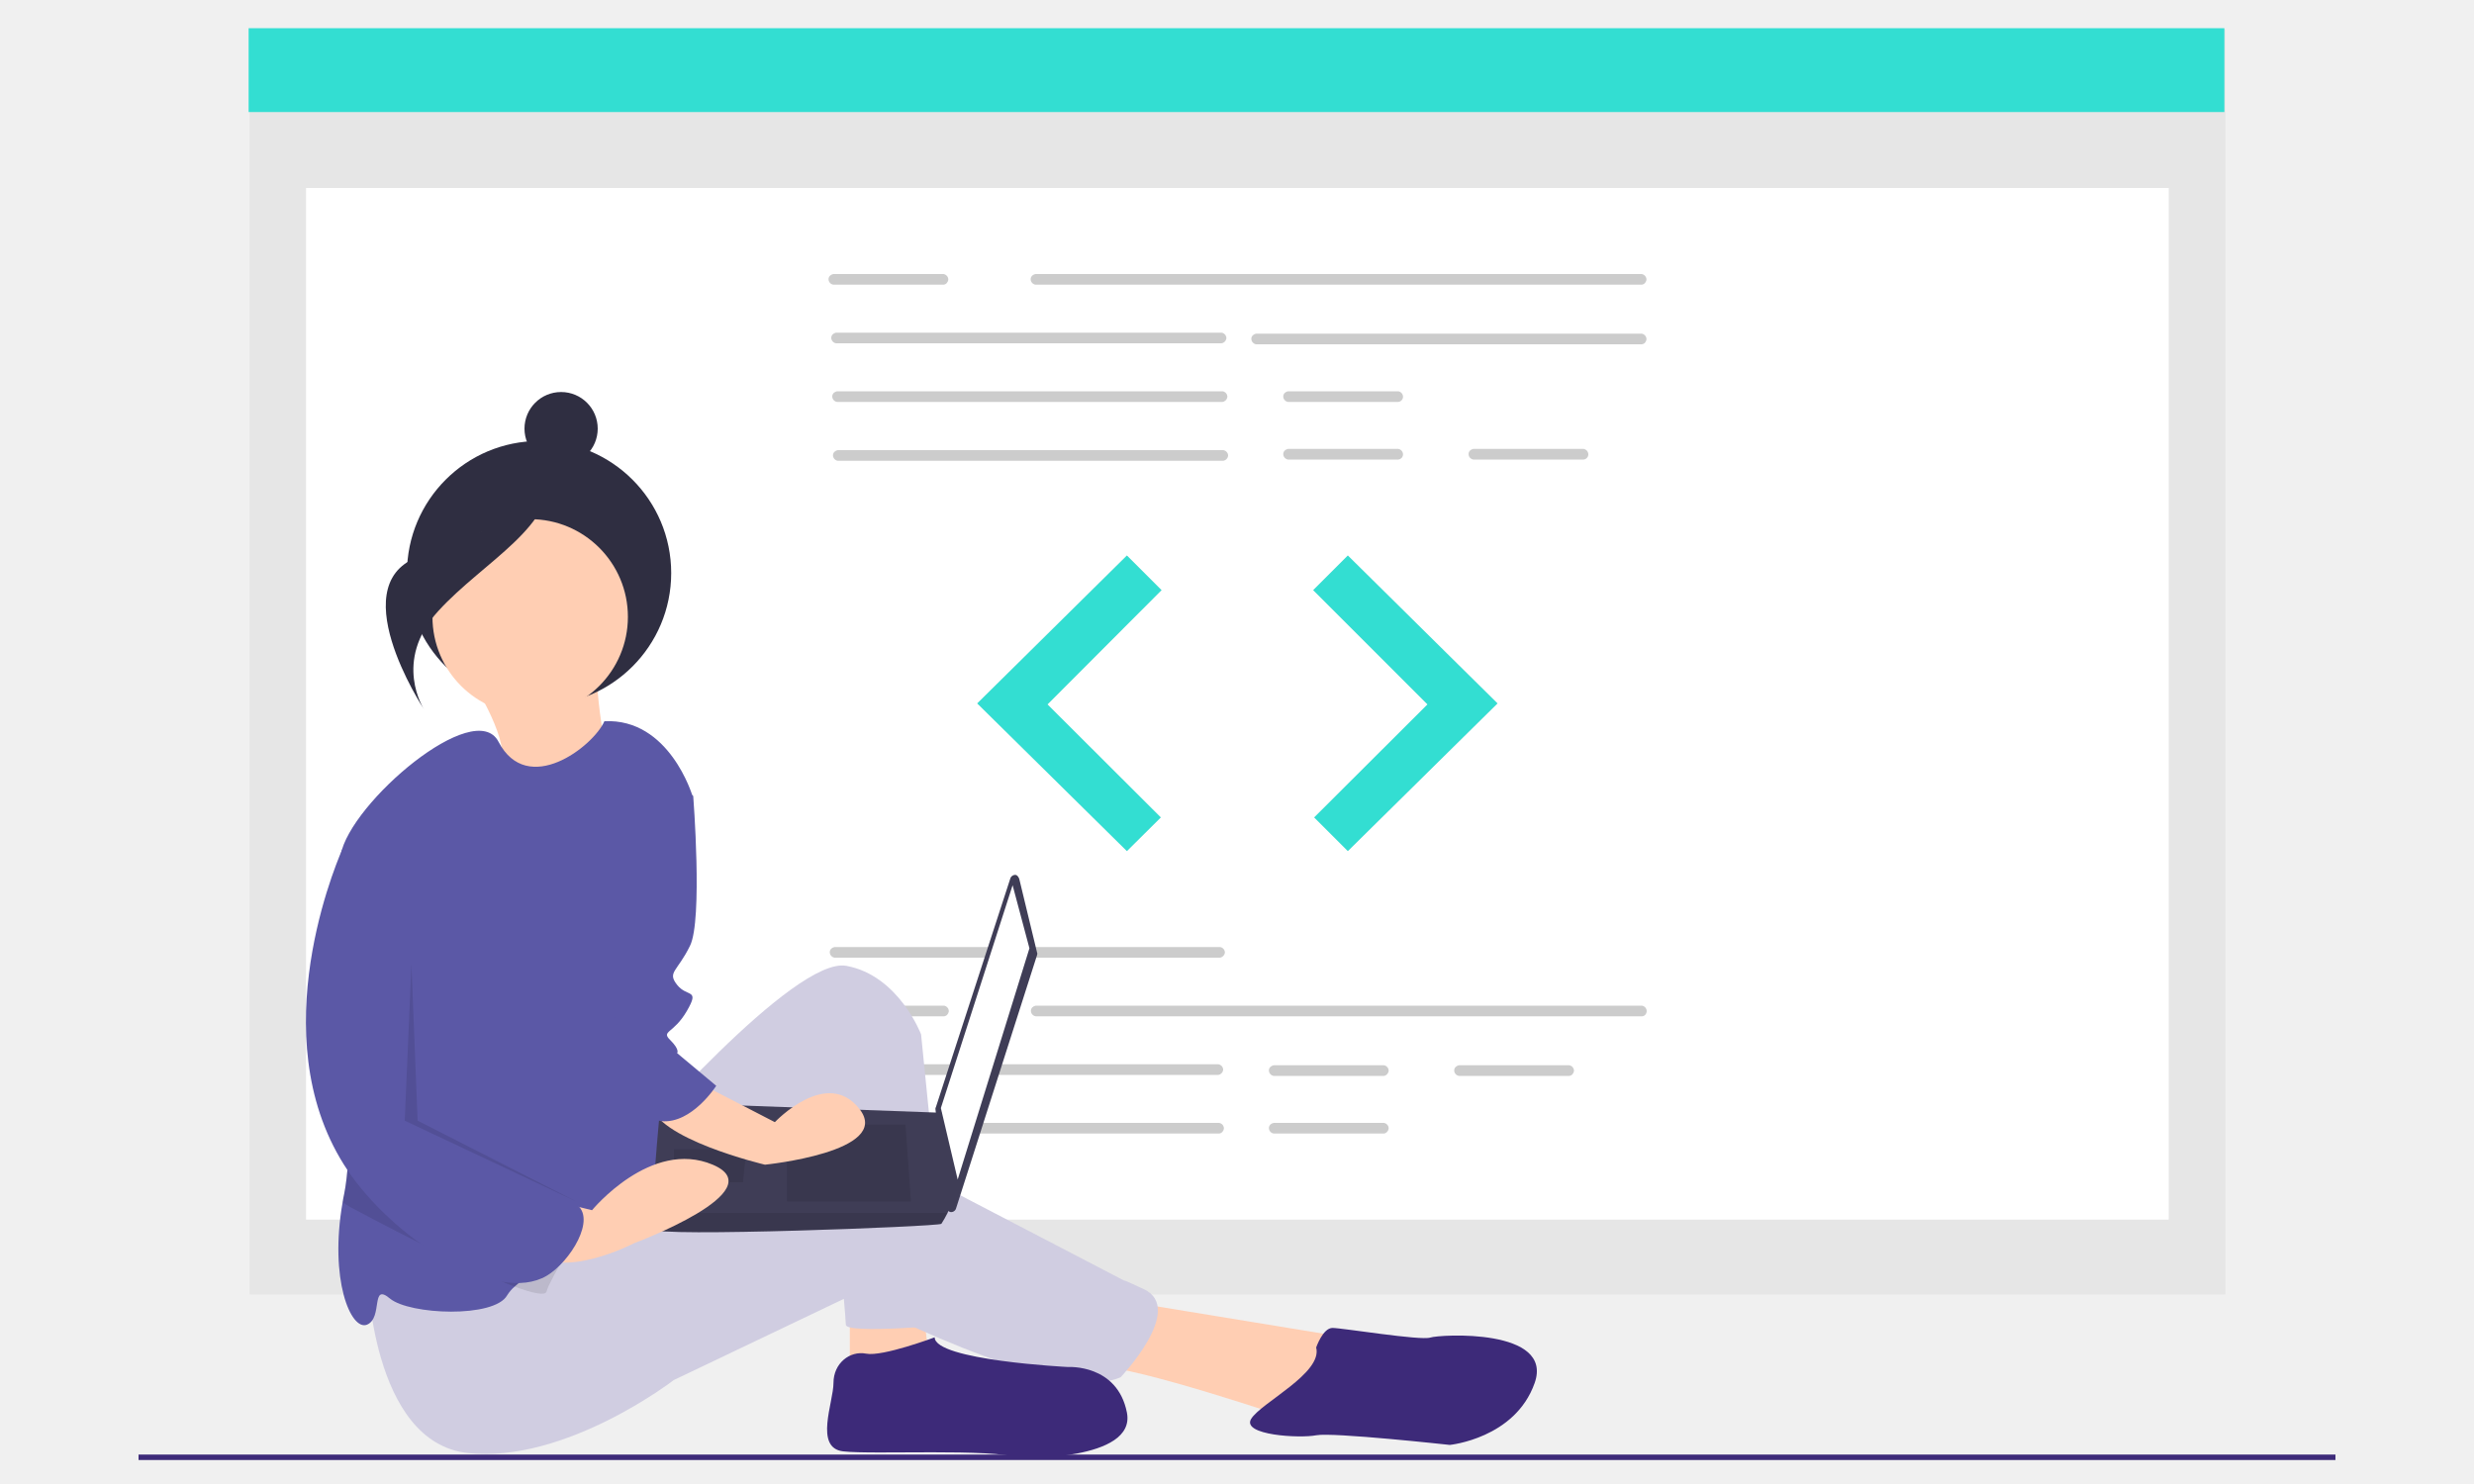
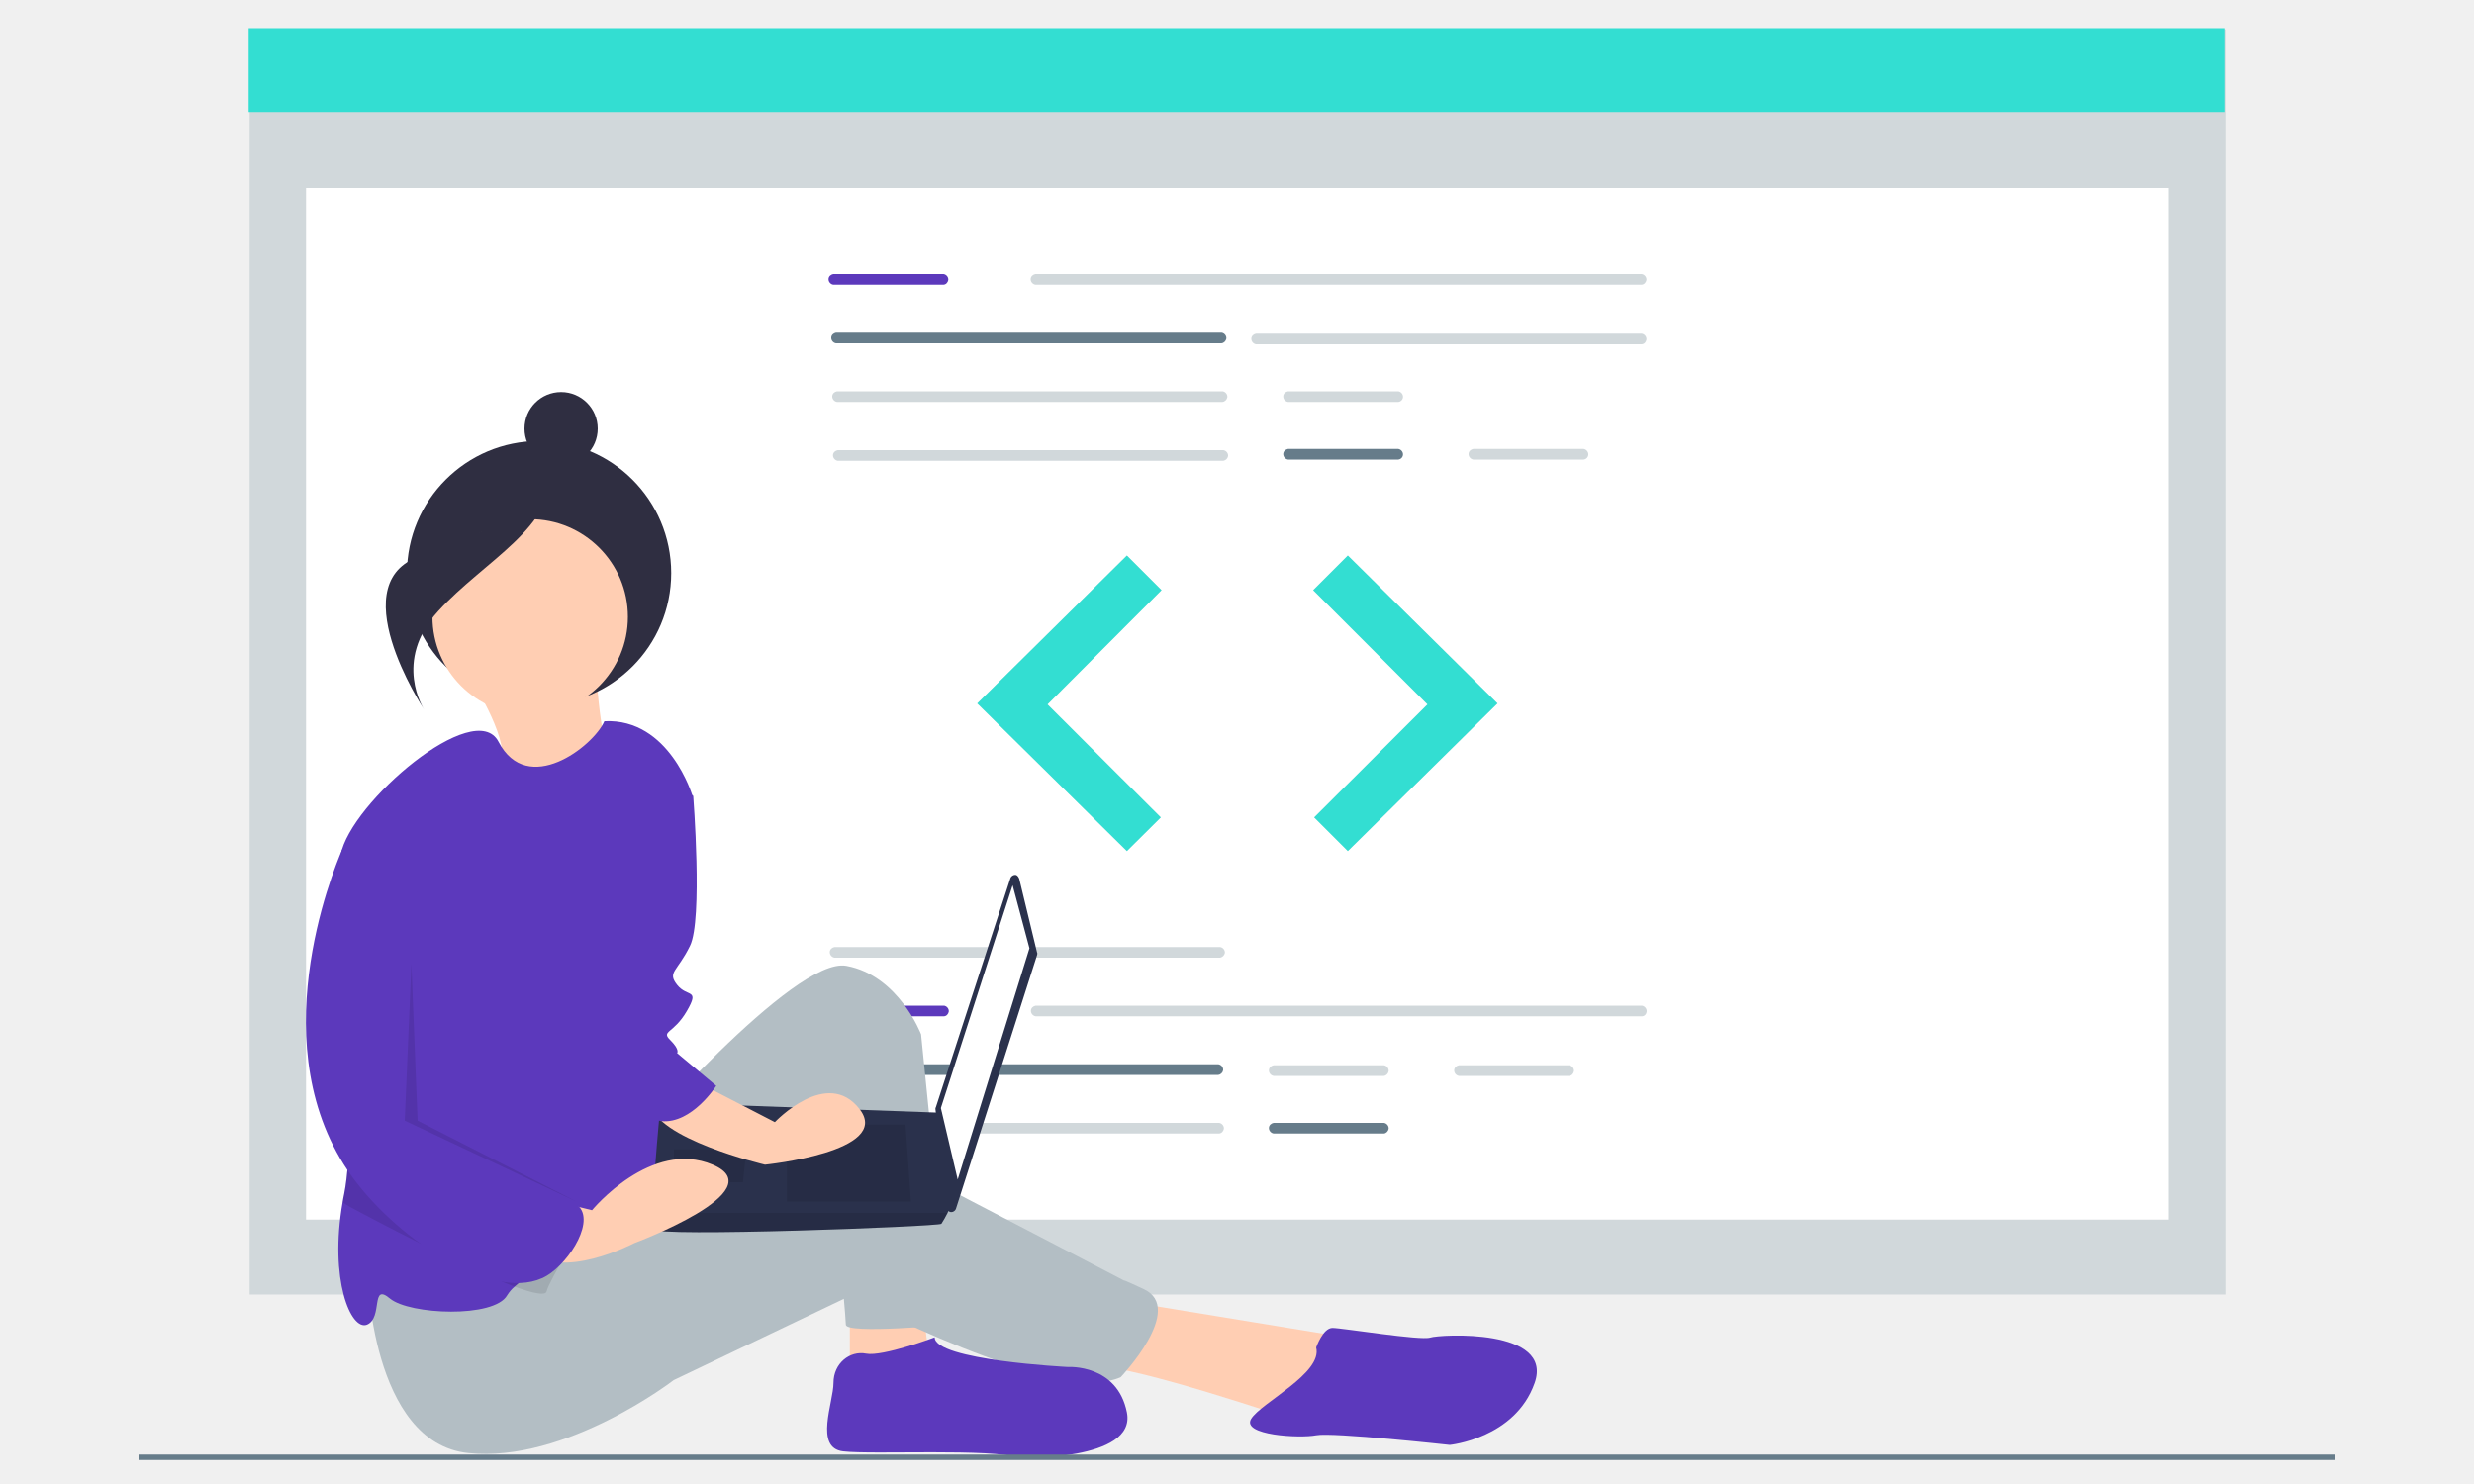
<svg xmlns="http://www.w3.org/2000/svg" version="1.1" id="e4e5ac1e-f7c3-49db-bea6-73c2d2e1dfe0" x="0px" y="0px" viewBox="0 0 1000 600" style="enable-background:new 0 0 1000 600;" xml:space="preserve">
  <style type="text/css">
- 	.st0{fill:#E6E6E6;}
+ 	.st0{fill:#D1D8DB;}
	.st1{fill:#FFFFFF;}
	.st2{fill:#33DED2;}
- 	.st3{fill:#CCCCCC;}
- 	.st4{fill:#FFCEB3;}
- 	.st5{fill:#2F2E41;}
- 	.st6{fill:#D0CDE1;}
- 	.st7{fill:#5B58A6;}
- 	.st8{fill:#3D2A79;}
- 	.st9{fill:#3F3D56;}
+ 	.st3{fill:#667C8A;}
+ 	.st4{fill:#5C39BC;}
+ 	.st5{fill:#E6E6E6;}
+ 	.st6{fill:#FFCEB3;}
+ 	.st7{fill:#2F2E41;}
+ 	.st8{fill:#B3BEC4;}
+ 	.st9{fill:#2A314C;}
	.st10{opacity:0.1;enable-background:new    ;}
</style>
  <rect x="100.9" y="11.9" class="st0" width="798.6" height="511.5" />
  <rect x="123.7" y="76" class="st1" width="752.9" height="417.1" />
  <rect x="100.5" y="11.4" class="st2" width="798.6" height="33.9" />
-   <path class="st3" d="M663.6,115.1H418.5c-1.2-0.2-2-1.3-1.9-2.4c0.1-1,0.9-1.7,1.9-1.9h245.1c1.2,0.2,2,1.3,1.9,2.4  C665.3,114.2,664.6,115,663.6,115.1z" />
+   <path class="st0" d="M663.6,115.1H418.5c-1.2-0.2-2-1.3-1.9-2.4c0.1-1,0.9-1.7,1.9-1.9h245.1c1.2,0.2,2,1.3,1.9,2.4  C665.3,114.2,664.6,115,663.6,115.1z" />
  <path class="st3" d="M493.7,138.8H337.9c-1.2-0.2-2-1.3-1.9-2.4c0.1-1,0.9-1.7,1.9-1.9h155.9c1.2,0.2,2,1.3,1.9,2.4  C495.5,137.9,494.7,138.7,493.7,138.8z" />
-   <path class="st3" d="M663.6,139.2H507.7c-1.2-0.2-2-1.3-1.9-2.4c0.1-1,0.9-1.7,1.9-1.9h155.9c1.2,0.2,2,1.3,1.9,2.4  C665.3,138.4,664.6,139.1,663.6,139.2z" />
-   <path class="st3" d="M494.1,162.5H338.3c-1.2-0.2-2-1.3-1.9-2.4c0.1-1,0.9-1.7,1.9-1.9h155.9c1.2,0.2,2,1.3,1.9,2.4  C495.9,161.6,495.1,162.4,494.1,162.5z" />
-   <path class="st3" d="M494.5,186.3H338.6c-1.2-0.2-2-1.3-1.9-2.4c0.1-1,0.9-1.7,1.9-1.9h155.9c1.2,0.2,2,1.3,1.9,2.4  C496.2,185.4,495.5,186.1,494.5,186.3z" />
-   <path class="st3" d="M565.2,162.5h-44.6c-1.2-0.2-2-1.3-1.9-2.4c0.1-1,0.9-1.7,1.9-1.9h44.6c1.2,0.2,2,1.3,1.9,2.4  C567,161.6,566.2,162.4,565.2,162.5L565.2,162.5z" />
+   <path class="st0" d="M663.6,139.2H507.7c-1.2-0.2-2-1.3-1.9-2.4c0.1-1,0.9-1.7,1.9-1.9h155.9c1.2,0.2,2,1.3,1.9,2.4  C665.3,138.4,664.6,139.1,663.6,139.2z" />
+   <path class="st0" d="M494.1,162.5H338.3c-1.2-0.2-2-1.3-1.9-2.4c0.1-1,0.9-1.7,1.9-1.9h155.9c1.2,0.2,2,1.3,1.9,2.4  C495.9,161.6,495.1,162.4,494.1,162.5z" />
+   <path class="st0" d="M494.5,186.3H338.6c-1.2-0.2-2-1.3-1.9-2.4c0.1-1,0.9-1.7,1.9-1.9h155.9c1.2,0.2,2,1.3,1.9,2.4  C496.2,185.4,495.5,186.1,494.5,186.3z" />
+   <path class="st0" d="M565.2,162.5h-44.6c-1.2-0.2-2-1.3-1.9-2.4c0.1-1,0.9-1.7,1.9-1.9h44.6c1.2,0.2,2,1.3,1.9,2.4  C567,161.6,566.2,162.4,565.2,162.5L565.2,162.5z" />
  <path class="st3" d="M565.2,185.8h-44.6c-1.2-0.2-2-1.3-1.9-2.4c0.1-1,0.9-1.7,1.9-1.9h44.6c1.2,0.2,2,1.3,1.9,2.4  C567,184.9,566.2,185.7,565.2,185.8L565.2,185.8z" />
-   <path class="st3" d="M640.1,185.8h-44.6c-1.2-0.2-2-1.3-1.9-2.4c0.1-1,0.9-1.7,1.9-1.9h44.6c1.2,0.2,2,1.3,1.9,2.4  C641.9,184.9,641.1,185.7,640.1,185.8z" />
-   <path class="st3" d="M381.4,115.1h-44.6c-1.2-0.2-2-1.3-1.9-2.4c0.1-1,0.9-1.7,1.9-1.9h44.6c1.2,0.2,2,1.3,1.9,2.4  C383.1,114.2,382.4,115,381.4,115.1z" />
-   <path class="st3" d="M493.2,387.2H337.3c-1.2-0.2-2-1.3-1.9-2.4c0.1-1,0.9-1.7,1.9-1.9h155.9c1.2,0.2,2,1.3,1.9,2.4  C494.9,386.3,494.1,387,493.2,387.2L493.2,387.2z" />
+   <path class="st0" d="M640.1,185.8h-44.6c-1.2-0.2-2-1.3-1.9-2.4c0.1-1,0.9-1.7,1.9-1.9h44.6c1.2,0.2,2,1.3,1.9,2.4  C641.9,184.9,641.1,185.7,640.1,185.8z" />
+   <path class="st4" d="M381.4,115.1h-44.6c-1.2-0.2-2-1.3-1.9-2.4c0.1-1,0.9-1.7,1.9-1.9h44.6c1.2,0.2,2,1.3,1.9,2.4  C383.1,114.2,382.4,115,381.4,115.1z" />
+   <path class="st0" d="M493.2,387.2H337.3c-1.2-0.2-2-1.3-1.9-2.4c0.1-1,0.9-1.7,1.9-1.9h155.9c1.2,0.2,2,1.3,1.9,2.4  C494.9,386.3,494.1,387,493.2,387.2L493.2,387.2z" />
  <path class="st3" d="M492.4,434.6H336.6c-1.2-0.2-2-1.3-1.9-2.4c0.1-1,0.9-1.7,1.9-1.9h155.9c1.2,0.2,2,1.3,1.9,2.4  C494.2,433.7,493.4,434.5,492.4,434.6z" />
-   <path class="st3" d="M492.8,458.3H336.9c-1.2-0.2-2-1.3-1.9-2.4c0.1-1,0.9-1.7,1.9-1.9h155.9c1.2,0.2,2,1.3,1.9,2.4  C494.5,457.4,493.8,458.2,492.8,458.3L492.8,458.3z" />
-   <path class="st3" d="M559.4,435h-44.6c-1.2-0.2-2-1.3-1.9-2.4c0.1-1,0.9-1.7,1.9-1.9h44.6c1.2,0.2,2,1.3,1.9,2.4  C561.1,434.1,560.3,434.9,559.4,435L559.4,435z" />
+   <path class="st0" d="M492.8,458.3H336.9c-1.2-0.2-2-1.3-1.9-2.4c0.1-1,0.9-1.7,1.9-1.9h155.9c1.2,0.2,2,1.3,1.9,2.4  C494.5,457.4,493.8,458.2,492.8,458.3L492.8,458.3z" />
+   <path class="st0" d="M559.4,435h-44.6c-1.2-0.2-2-1.3-1.9-2.4c0.1-1,0.9-1.7,1.9-1.9h44.6c1.2,0.2,2,1.3,1.9,2.4  C561.1,434.1,560.3,434.9,559.4,435L559.4,435z" />
  <path class="st3" d="M559.4,458.3h-44.6c-1.2-0.2-2-1.3-1.9-2.4c0.1-1,0.9-1.7,1.9-1.9h44.6c1.2,0.2,2,1.3,1.9,2.4  C561.1,457.4,560.3,458.2,559.4,458.3L559.4,458.3z" />
-   <path class="st3" d="M634.3,435h-44.6c-1.2-0.2-2-1.3-1.9-2.4c0.1-1,0.9-1.7,1.9-1.9h44.6c1.2,0.2,2,1.3,1.9,2.4  C636,434.1,635.3,434.9,634.3,435z" />
-   <path class="st3" d="M663.8,410.9H418.6c-1.2-0.2-2-1.3-1.9-2.4c0.1-1,0.9-1.7,1.9-1.9h245.1c1.2,0.2,2,1.3,1.9,2.4  C665.5,410,664.8,410.8,663.8,410.9z" />
-   <path class="st3" d="M381.6,410.9H337c-1.2-0.2-2-1.3-1.9-2.4c0.1-1,0.9-1.7,1.9-1.9h44.6c1.2,0.2,2,1.3,1.9,2.4  C383.3,410,382.6,410.8,381.6,410.9z" />
-   <polygon class="st0" points="455.5,224.6 395,284.4 455.5,344.1 469.2,330.5 423.4,284.8 469.5,238.6 " />
-   <polygon class="st0" points="544.8,224.6 605.3,284.4 544.8,344.1 531.2,330.5 577,284.8 530.8,238.6 " />
+   <path class="st0" d="M634.3,435h-44.6c-1.2-0.2-2-1.3-1.9-2.4c0.1-1,0.9-1.7,1.9-1.9h44.6c1.2,0.2,2,1.3,1.9,2.4  C636,434.1,635.3,434.9,634.3,435z" />
+   <path class="st0" d="M663.8,410.9H418.6c-1.2-0.2-2-1.3-1.9-2.4c0.1-1,0.9-1.7,1.9-1.9h245.1c1.2,0.2,2,1.3,1.9,2.4  C665.5,410,664.8,410.8,663.8,410.9z" />
+   <path class="st4" d="M381.6,410.9H337c-1.2-0.2-2-1.3-1.9-2.4c0.1-1,0.9-1.7,1.9-1.9h44.6c1.2,0.2,2,1.3,1.9,2.4  C383.3,410,382.6,410.8,381.6,410.9z" />
+   <polygon class="st5" points="455.5,224.6 395,284.4 455.5,344.1 469.2,330.5 423.4,284.8 469.5,238.6 " />
+   <polygon class="st5" points="544.8,224.6 605.3,284.4 544.8,344.1 531.2,330.5 577,284.8 530.8,238.6 " />
  <polygon class="st2" points="455.5,224.6 395,284.4 455.5,344.1 469.2,330.5 423.4,284.8 469.5,238.6 " />
  <polygon class="st2" points="544.8,224.6 605.3,284.4 544.8,344.1 531.2,330.5 577,284.8 530.8,238.6 " />
-   <path class="st4" d="M190.8,275.2c0,0,17,26.9,10.9,34.3s45.5,7.6,45.5,7.6s-7.7-39.2-5.5-48.4L190.8,275.2z" />
-   <circle class="st5" cx="217.9" cy="231.7" r="53.4" />
-   <polygon class="st4" points="343.5,521 343.5,552.6 375.1,546 372.5,523.6 " />
-   <path class="st4" d="M455.5,526.2l88.4,14.5l-22.4,32.9c0,0-61.9-21.1-77.8-21.1C427.8,552.5,455.5,526.2,455.5,526.2z" />
-   <path class="st6" d="M255.1,463c0,0,65.8-76.4,87-72.5s30.2,27.7,30.2,27.7l11.8,117.4c0,0-42.2,3.9-42.2,0s-7.9-88.4-7.9-88.4  s-61.9,137-95,46.2L255.1,463z" />
-   <path class="st6" d="M148.5,514.4c0,0,1.3,69,40.8,73.1s83-29.5,83-29.5l71.2-34c0,0,84.4,44.6,109.5,32.8c0,0,26.3-27.7,9.3-35.6  c-17-7.9-1.3,0-1.3,0l-101.4-52.8c0,0-19.8-5.2-54,9.3s-80.3,21.1-80.3,21.1L148.5,514.4z" />
-   <circle class="st4" cx="214.3" cy="249.4" r="39.5" />
-   <path class="st7" d="M271,360.1l-2.7,55.3c0,0,1.3,72.5-10.6,77.8c-6,2.7-18.1,8-29.1,13.9c-8.3,4.4-16.2,9-20.6,13.1  c-1.1,0.9-2.2,2.2-3,3.5c-5.2,9.3-39.5,7.9-47.4,1.3s-2.7,7.9-9.3,10.6c-6.5,2.5-15.3-18.3-9.8-49.6c0.2-1.1,0.3-2,0.6-3.2  c6-30.2-3.5-102.7-2-130.7c0.2-2.2,0.3-4.3,0.6-6.5c3.9-21.1,54.3-64,63.8-45.7c11.7,22.5,38.3,1.9,42.8-8.3  c26.3-1.3,35.6,30.2,35.6,30.2L271,360.1z" />
-   <path class="st8" d="M377.8,540.7c0,0-21.1,7.9-27.7,6.6c-6.6-1.3-13.2,3.9-13.2,11.8s-7.9,26.3,3.9,27.7s60.6-1.3,71.2,2.7  c0,0,47.4,1.3,43.5-18.4s-23.8-18.4-23.8-18.4S377.8,550,377.8,540.7z" />
-   <path class="st8" d="M532,544.8c0,0,2.7-7.9,6.6-7.9s35.6,5.2,39.5,3.9s50.1-3.9,42.2,18.4c-7.9,22.4-34.3,25-34.3,25  s-47.4-5.2-54-3.9s-30.2,0-26.3-6.6C509.7,567.1,534.7,555.2,532,544.8z" />
+   <path class="st6" d="M190.8,275.2c0,0,17,26.9,10.9,34.3s45.5,7.6,45.5,7.6s-7.7-39.2-5.5-48.4L190.8,275.2z" />
+   <circle class="st7" cx="217.9" cy="231.7" r="53.4" />
+   <polygon class="st6" points="343.5,521 343.5,552.6 375.1,546 372.5,523.6 " />
+   <path class="st6" d="M455.5,526.2l88.4,14.5l-22.4,32.9c0,0-61.9-21.1-77.8-21.1C427.8,552.5,455.5,526.2,455.5,526.2z" />
+   <path class="st8" d="M255.1,463c0,0,65.8-76.4,87-72.5s30.2,27.7,30.2,27.7l11.8,117.4c0,0-42.2,3.9-42.2,0s-7.9-88.4-7.9-88.4  s-61.9,137-95,46.2L255.1,463z" />
+   <path class="st8" d="M148.5,514.4c0,0,1.3,69,40.8,73.1s83-29.5,83-29.5l71.2-34c0,0,84.4,44.6,109.5,32.8c0,0,26.3-27.7,9.3-35.6  c-17-7.9-1.3,0-1.3,0l-101.4-52.8c0,0-19.8-5.2-54,9.3s-80.3,21.1-80.3,21.1L148.5,514.4z" />
+   <circle class="st6" cx="214.3" cy="249.4" r="39.5" />
+   <path class="st4" d="M271,360.1l-2.7,55.3c0,0,1.3,72.5-10.6,77.8c-6,2.7-18.1,8-29.1,13.9c-8.3,4.4-16.2,9-20.6,13.1  c-1.1,0.9-2.2,2.2-3,3.5c-5.2,9.3-39.5,7.9-47.4,1.3s-2.7,7.9-9.3,10.6c-6.5,2.5-15.3-18.3-9.8-49.6c0.2-1.1,0.3-2,0.6-3.2  c6-30.2-3.5-102.7-2-130.7c0.2-2.2,0.3-4.3,0.6-6.5c3.9-21.1,54.3-64,63.8-45.7c11.7,22.5,38.3,1.9,42.8-8.3  c26.3-1.3,35.6,30.2,35.6,30.2L271,360.1z" />
+   <path class="st4" d="M377.8,540.7c0,0-21.1,7.9-27.7,6.6c-6.6-1.3-13.2,3.9-13.2,11.8s-7.9,26.3,3.9,27.7s60.6-1.3,71.2,2.7  c0,0,47.4,1.3,43.5-18.4s-23.8-18.4-23.8-18.4S377.8,550,377.8,540.7z" />
+   <path class="st4" d="M532,544.8c0,0,2.7-7.9,6.6-7.9s35.6,5.2,39.5,3.9s50.1-3.9,42.2,18.4c-7.9,22.4-34.3,25-34.3,25  s-47.4-5.2-54-3.9s-30.2,0-26.3-6.6C509.7,567.1,534.7,555.2,532,544.8z" />
  <path class="st9" d="M412,355.4l7.2,29.8c0.2,0.3,0,0.6,0,0.9l-32.8,102.6c-0.3,0.9-1.4,1.6-2.4,1.3c-0.6-0.2-1.3-0.8-1.3-1.6  l-4.6-40c0-0.3,0-0.5,0.2-0.8l30.1-92.5c0.3-0.9,1.4-1.6,2.4-1.3C411.4,354.1,411.8,354.8,412,355.4z" />
  <polygon class="st1" points="409.3,357.9 416.1,383.4 387.1,476.9 380.3,448 " />
  <path class="st9" d="M263.6,497c1.1,3.3,115.8-1.1,116.9-2.2c0.9-1.4,1.7-2.8,2.5-4.4c1.1-2.2,2-4.4,2-4.4l-4.4-36.1L267,445.8  c0,0-2.8,30.6-3.5,44.6C263.3,492.5,263.3,494.8,263.6,497z" />
  <polygon class="st10" points="366,454.7 368.2,485.8 318.1,485.8 318.1,454.7 " />
  <polygon class="st10" points="301.4,464.7 301.7,464.6 300.3,478 272.4,478 272.4,464.7 " />
  <path class="st10" d="M263.6,497c1.1,3.3,115.8-1.1,116.9-2.2c0.9-1.4,1.7-2.8,2.5-4.4H263.6C263.3,492.5,263.3,494.8,263.6,497z" />
-   <circle class="st5" cx="226.8" cy="173.3" r="14.8" />
-   <path class="st5" d="M222.3,189.5c0,0-15.1,25.2-50.6,34.8c-35.3,9.5-0.3,62.5-0.3,62.5s-12.8-19.4,5.7-39.7  S225.2,212.7,222.3,189.5z" />
+   <circle class="st7" cx="226.8" cy="173.3" r="14.8" />
+   <path class="st7" d="M222.3,189.5c0,0-15.1,25.2-50.6,34.8c-35.3,9.5-0.3,62.5-0.3,62.5s-12.8-19.4,5.7-39.7  S225.2,212.7,222.3,189.5z" />
  <path class="st10" d="M228.6,507.1c-3.3,6.1-7.1,12.6-7.7,15.1c-0.5,1.7-5.2,0.8-12.9-2c-15.3-5.8-41.6-18.9-66.3-32.1  c-1.1-0.6-2.2-1.3-3.2-2c0.2-1.1,0.3-2,0.6-3.2c6-30.2-3.5-102.7-2-130.7l11.2-3.8l22.4,21.1v89.6c0,0,58,31.7,61.9,34.3  C234.8,494.7,232,500.8,228.6,507.1z" />
-   <path class="st4" d="M277.6,435.3l35.6,18.4c0,0,21.1-22.4,34.3-5.2c13.2,17.2-38.3,22.4-38.3,22.4s-44.9-10.6-46.2-25  S277.6,435.3,277.6,435.3z" />
-   <path class="st4" d="M218.2,484.1l21.1,5.2c0,0,23.8-29,48.8-18.4s-31.7,31.7-31.7,31.7s-30.2,15.8-42.2,2.7  C202.3,492.1,218.2,484.1,218.2,484.1z" />
-   <path class="st7" d="M264.4,310c1.3,1.3,15.8,11.8,15.8,11.8s3.9,50.1-1.3,60.6c-5.2,10.6-9.3,10.6-5.2,15.8s9.3,1.3,3.9,10.6  c-5.4,9.3-10.6,7.9-6.6,11.8c3.9,3.9,2.7,5.2,2.7,5.2l15.8,13.2c0,0-9.8,15.4-22.1,14.3c-12.3-1.1-22.8-60.5-22.8-60.5L264.4,310z" />
-   <path class="st7" d="M148.5,341.7c-3.4,0.6-6.8,1.2-10.2,1.8c-4,9.3-33.1,80.7,3.9,132.1c19,26.3,58.7,52,78.8,40.2  c9.4-5.6,20.4-23.2,11.8-29c-3.9-2.7-61.9-34.3-61.9-34.3v-89.6L148.5,341.7z" />
+   <path class="st6" d="M277.6,435.3l35.6,18.4c0,0,21.1-22.4,34.3-5.2c13.2,17.2-38.3,22.4-38.3,22.4s-44.9-10.6-46.2-25  S277.6,435.3,277.6,435.3z" />
+   <path class="st6" d="M218.2,484.1l21.1,5.2c0,0,23.8-29,48.8-18.4s-31.7,31.7-31.7,31.7s-30.2,15.8-42.2,2.7  C202.3,492.1,218.2,484.1,218.2,484.1z" />
+   <path class="st4" d="M264.4,310c1.3,1.3,15.8,11.8,15.8,11.8s3.9,50.1-1.3,60.6c-5.2,10.6-9.3,10.6-5.2,15.8s9.3,1.3,3.9,10.6  c-5.4,9.3-10.6,7.9-6.6,11.8c3.9,3.9,2.7,5.2,2.7,5.2l15.8,13.2c0,0-9.8,15.4-22.1,14.3c-12.3-1.1-22.8-60.5-22.8-60.5L264.4,310z" />
+   <path class="st4" d="M148.5,341.7c-3.4,0.6-6.8,1.2-10.2,1.8c-4,9.3-33.1,80.7,3.9,132.1c19,26.3,58.7,52,78.8,40.2  c9.4-5.6,20.4-23.2,11.8-29c-3.9-2.7-61.9-34.3-61.9-34.3v-89.6L148.5,341.7z" />
  <polygon class="st10" points="166.3,389.7 163.6,453.1 233.4,486 168.8,453.1 " />
-   <rect x="56" y="588.1" class="st8" width="888" height="2.2" />
+   <rect x="56" y="588.1" class="st3" width="888" height="2.2" />
</svg>
